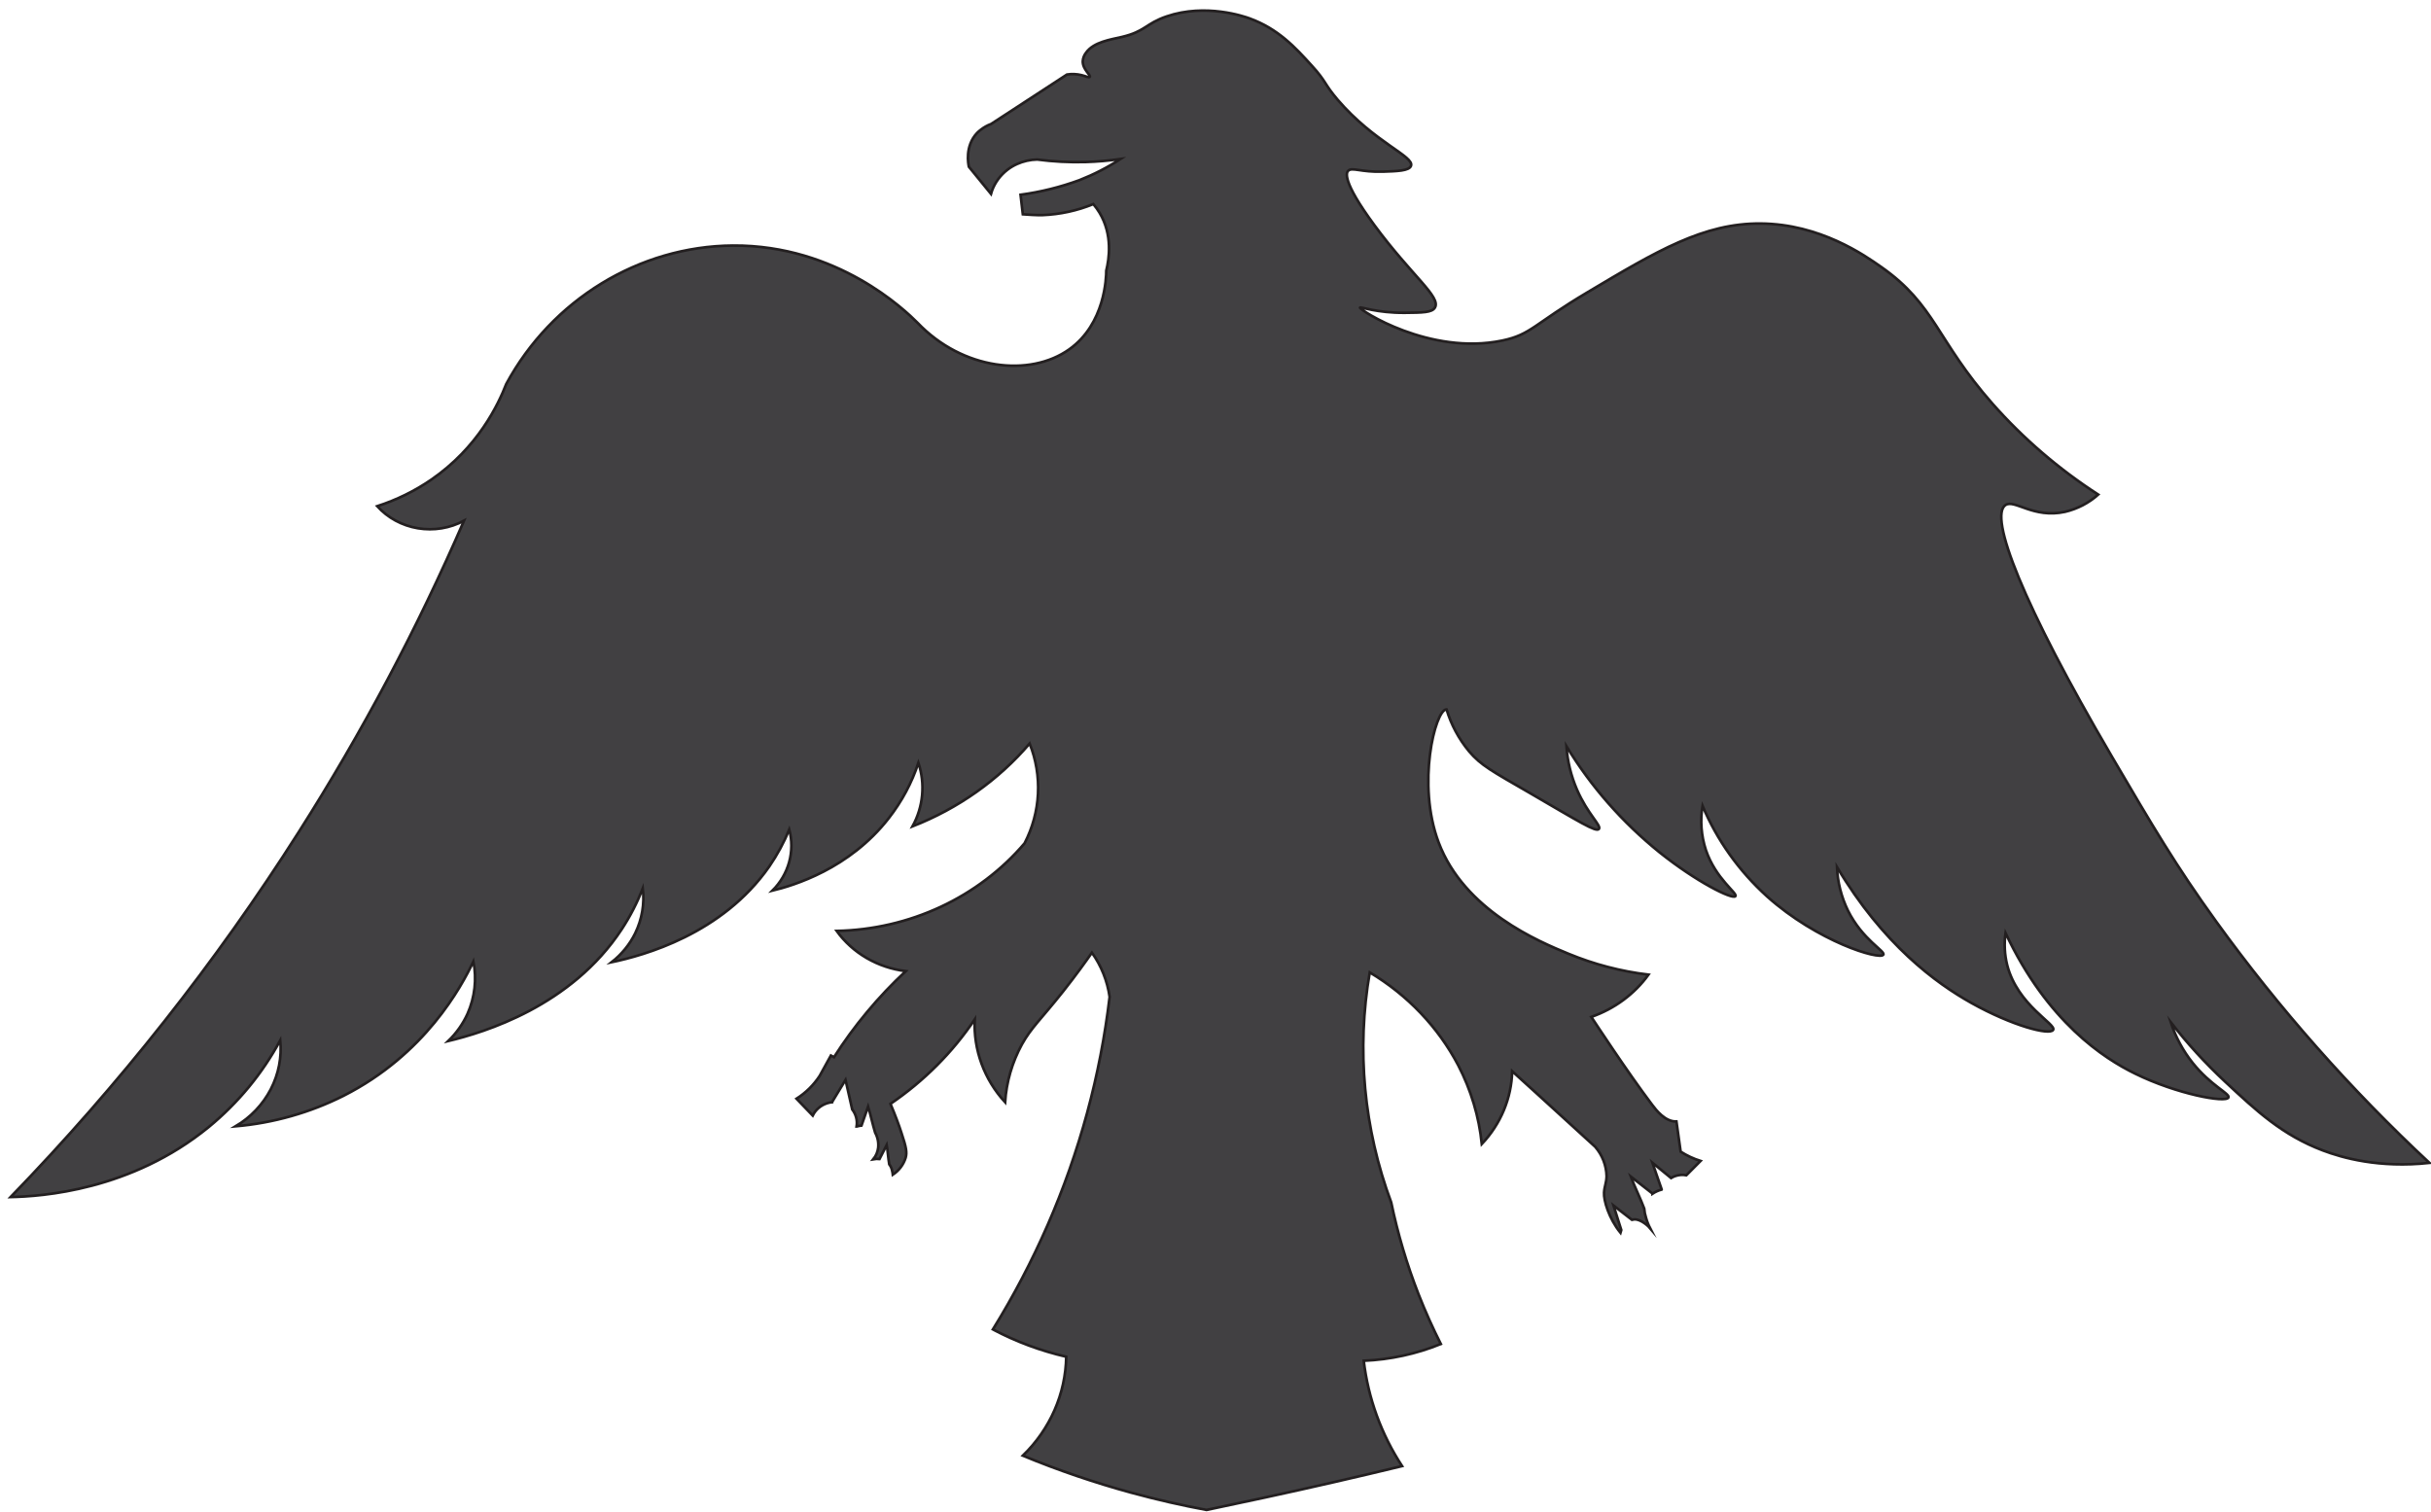
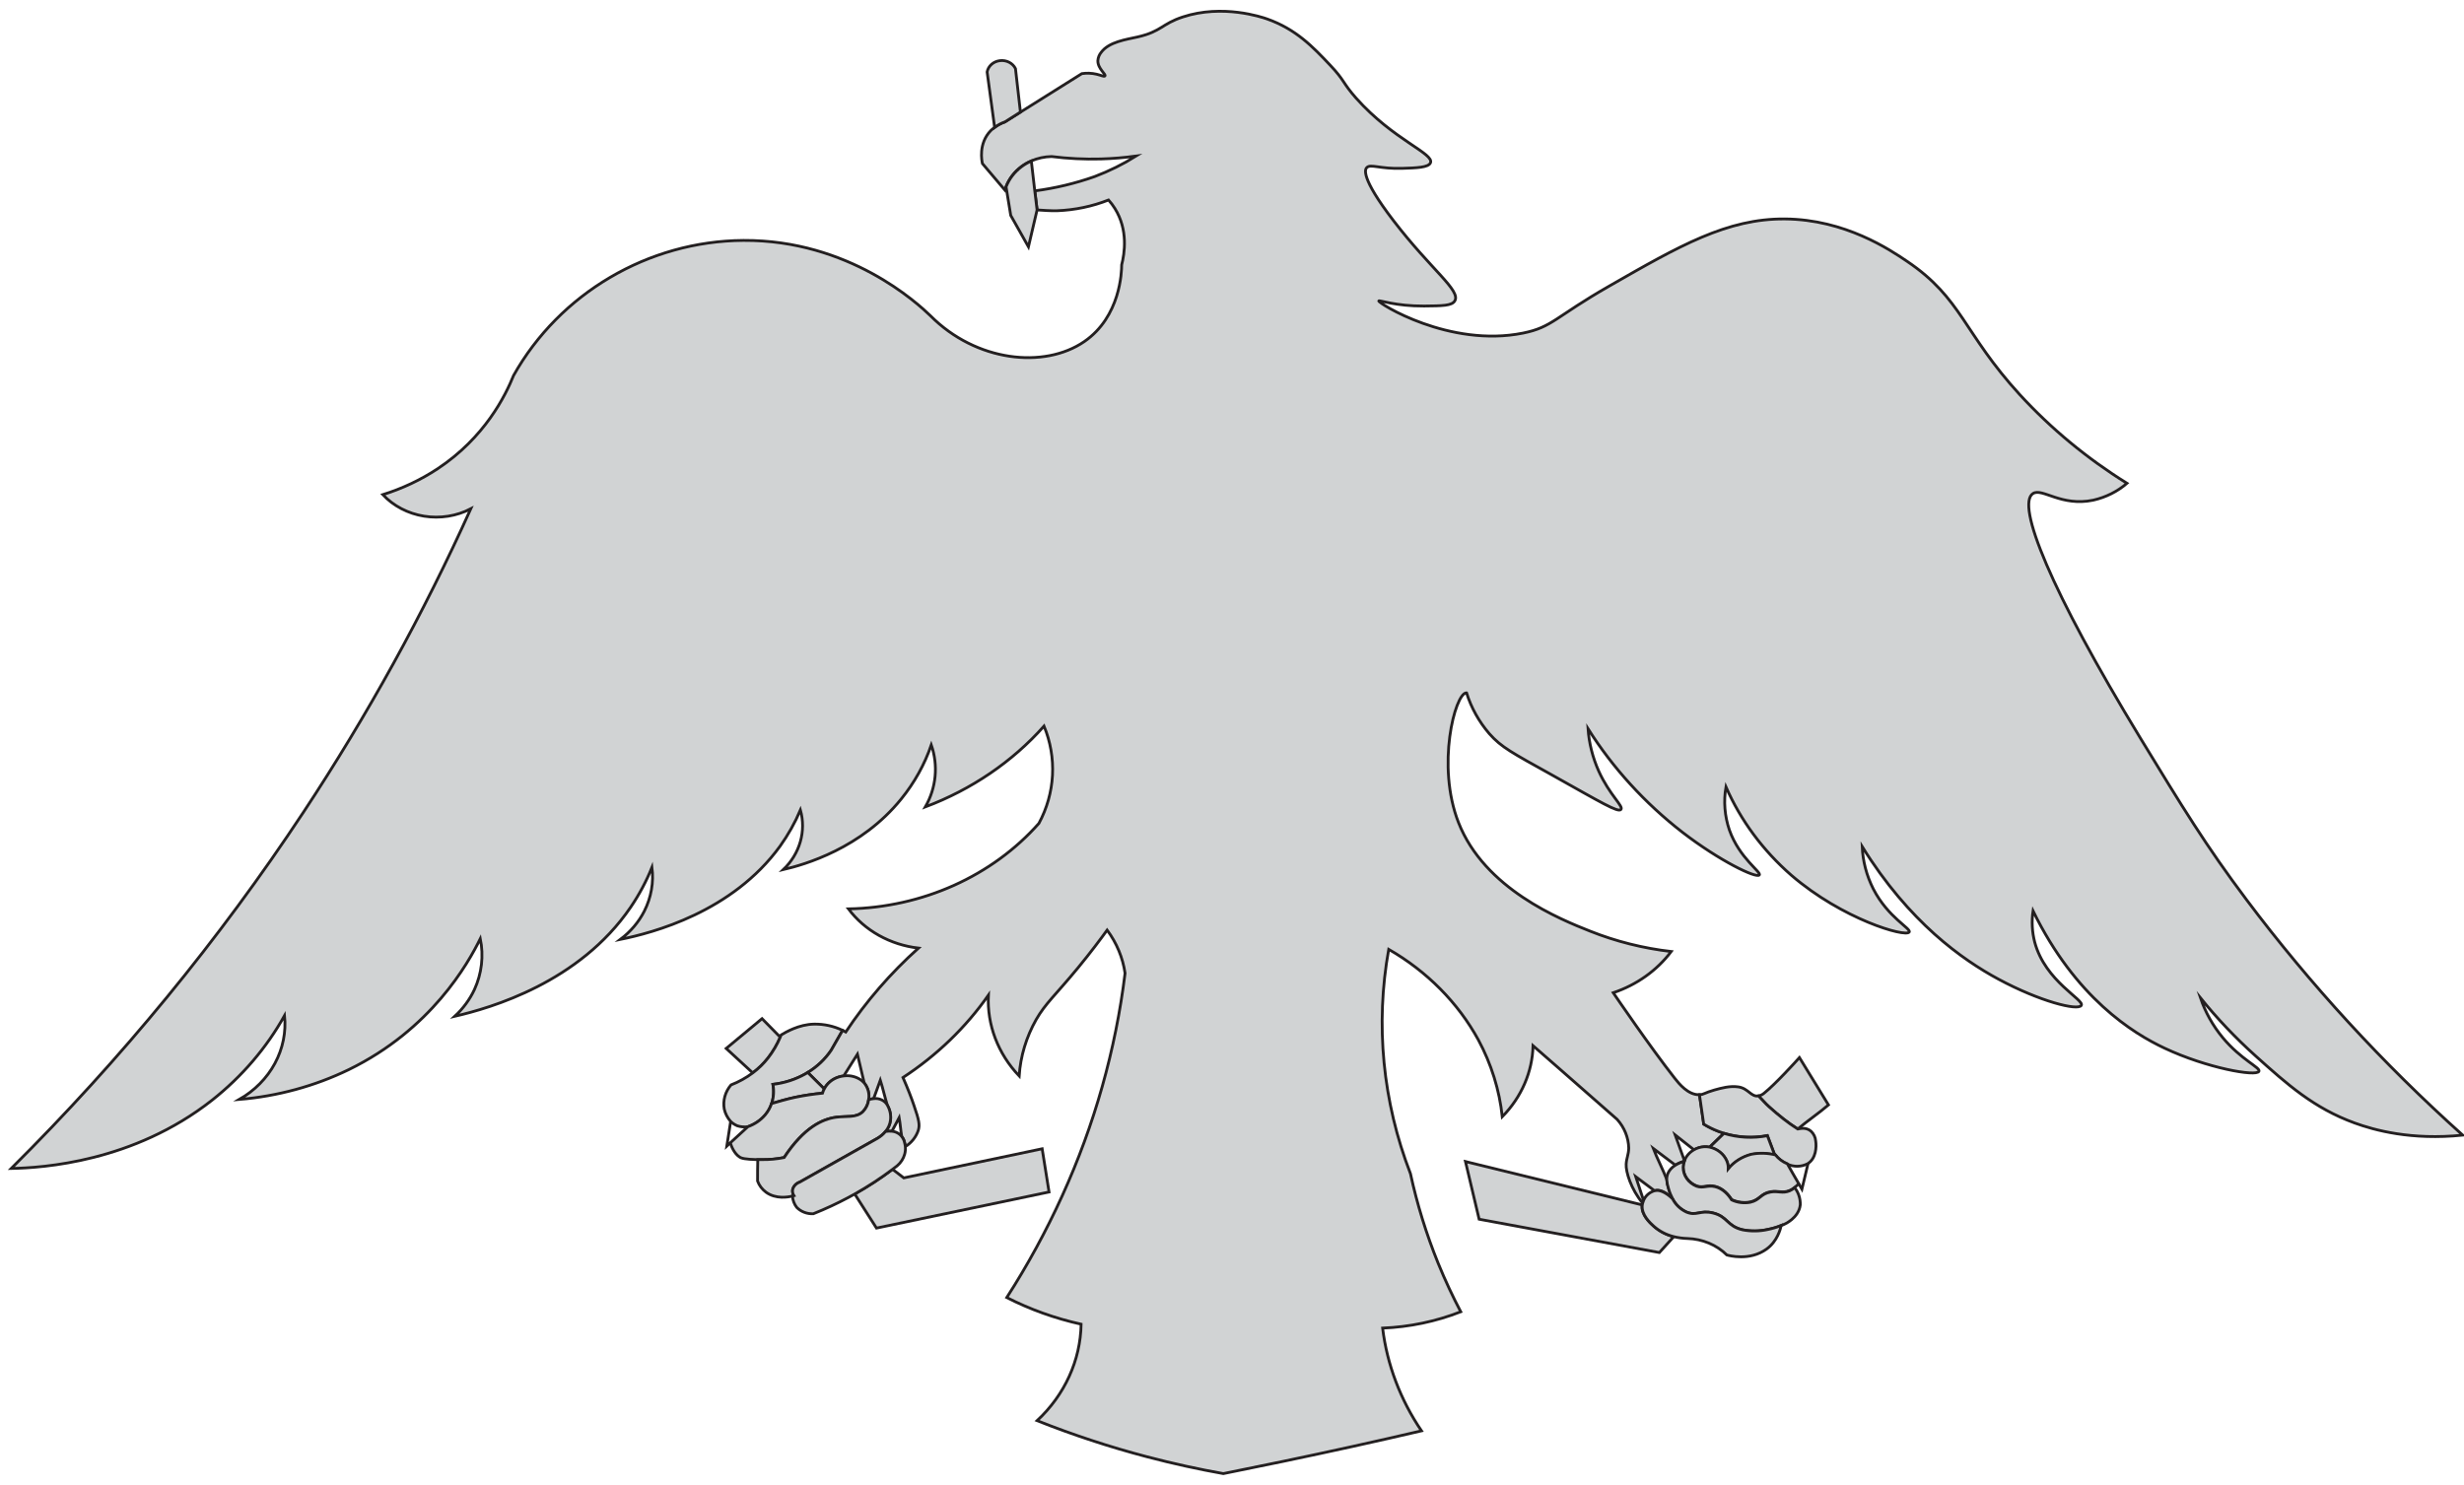
- <svg xmlns="http://www.w3.org/2000/svg" width="230" height="143" viewBox="0 0 230 143" fill="none">
-   <path d="M229.855 110.03C225.07 110.543 221.599 109.544 219.768 108.851C215.942 107.402 213.482 105.106 210.519 102.343C208.649 100.601 206.93 98.718 205.376 96.713C205.827 98.102 206.528 99.406 207.448 100.566C209.173 102.723 211 103.483 210.836 103.838C210.589 104.379 205.949 103.517 202.025 101.593C199.065 100.147 193.715 96.713 189.745 88.276C189.601 89.291 189.655 90.323 189.904 91.32C190.889 95.134 194.578 96.903 194.25 97.445C193.922 97.987 190.38 97.06 186.515 94.897C183.173 93.025 178.173 89.386 173.797 82.035C173.854 83.457 174.206 84.854 174.833 86.145C176.216 88.936 178.401 89.997 178.183 90.331C177.844 90.86 171.964 89.098 167.179 84.814C164.523 82.409 162.442 79.486 161.078 76.244C160.846 77.644 160.955 79.075 161.398 80.428C162.324 83.16 164.423 84.524 164.189 84.794C163.904 85.135 160.494 83.433 157.011 80.646C153.491 77.806 150.51 74.408 148.2 70.601C148.297 72.014 148.634 73.402 149.199 74.711C150.208 77.035 151.548 78.132 151.271 78.44C150.994 78.748 149.476 77.787 144.772 75.052C141.114 72.936 140.121 72.42 138.983 71.082C138.013 69.907 137.292 68.562 136.862 67.124C136.851 67.123 136.84 67.123 136.83 67.124C135.78 67.211 134.023 74.182 136.111 79.709C138.547 86.157 145.617 89.096 148.391 90.239C150.805 91.239 153.356 91.906 155.967 92.219C154.64 94.053 152.749 95.45 150.555 96.218C150.784 96.564 153.973 101.434 156.298 104.513C156.699 105.047 157.552 106.149 158.61 106.11L159.008 108.964C159.592 109.337 160.225 109.634 160.892 109.845L159.547 111.198C159.375 111.166 159.199 111.155 159.024 111.167C158.696 111.191 158.379 111.291 158.101 111.46L156.333 110.009C156.586 110.757 156.955 111.771 157.208 112.521C157.201 112.532 157.196 112.544 157.194 112.557C156.891 112.643 156.604 112.774 156.344 112.945V112.929C155.714 112.428 154.923 111.822 154.291 111.322C154.63 112.233 155.222 113.433 155.561 114.347C155.581 114.637 155.637 114.924 155.728 115.202C155.82 115.545 155.949 115.878 156.113 116.196C156.051 116.122 155.289 115.336 154.622 115.374C154.545 115.378 154.469 115.39 154.395 115.41L152.657 114.062L153.389 116.373C153.355 116.457 153.327 116.543 153.306 116.63C152.21 115.272 151.718 113.579 151.761 112.845C151.796 112.226 151.987 111.94 152 111.286C151.978 110.27 151.598 109.292 150.924 108.507L145.541 103.599L143.068 101.354C143.006 103.904 141.987 106.348 140.196 108.242C139.929 105.651 139.173 103.128 137.965 100.794C136.069 97.189 133.174 94.149 129.593 92.005C128.33 99.307 129.029 106.795 131.625 113.769C132.241 116.723 133.104 119.625 134.206 122.447C134.876 124.153 135.592 125.727 136.318 127.165C134.006 128.106 131.536 128.643 129.025 128.75C129.441 132.289 130.68 135.695 132.653 138.717C128.412 139.745 124.093 140.734 119.697 141.686C117.84 142.09 115.992 142.483 114.153 142.865C111.914 142.449 109.524 141.915 107.016 141.229C103.525 140.274 100.103 139.105 96.771 137.729C99.349 135.228 100.819 131.877 100.877 128.37C98.453 127.809 96.118 126.94 93.937 125.786C95.899 122.613 97.629 119.314 99.115 115.914C102.129 109.017 104.104 101.748 104.982 94.322C104.772 92.822 104.199 91.388 103.308 90.136C102.721 90.978 101.801 92.265 100.595 93.788C98.442 96.5 97.581 97.209 96.687 98.811C95.76 100.511 95.217 102.377 95.094 104.29C93.112 102.129 92.083 99.32 92.222 96.451C90.121 99.574 87.415 102.286 84.248 104.441C84.708 105.53 85.056 106.467 85.284 107.181C85.753 108.576 85.823 109.038 85.685 109.539C85.484 110.191 85.056 110.757 84.472 111.144C84.459 111.016 84.436 110.889 84.402 110.764C84.363 110.546 84.271 110.34 84.132 110.163C84.03 109.57 83.995 108.928 83.893 108.335C83.697 108.728 83.409 109.267 83.212 109.66C83.016 109.639 82.817 109.647 82.623 109.683C82.879 109.366 83.039 108.989 83.086 108.591C83.138 108.099 83.038 107.602 82.798 107.163C82.555 106.362 82.378 105.502 82.133 104.698C81.942 105.253 81.697 105.946 81.506 106.496C81.358 106.511 81.212 106.54 81.07 106.583H81.043C81.089 106.301 81.077 106.014 81.005 105.737C80.934 105.46 80.806 105.199 80.629 104.97C80.429 104.11 80.195 103.031 79.996 102.173C79.611 102.8 79.116 103.64 78.728 104.266V104.284C78.562 104.302 78.397 104.337 78.239 104.39C77.944 104.487 77.674 104.641 77.442 104.84C77.211 105.039 77.025 105.281 76.893 105.551L75.359 103.956C76.242 103.393 76.989 102.656 77.55 101.796L78.613 99.867C78.731 99.926 78.831 99.983 78.906 100.026C80.804 97.052 83.085 94.317 85.696 91.885C84.387 91.727 83.127 91.306 82 90.651C80.873 89.995 79.904 89.12 79.156 88.081C82.573 88.011 85.933 87.233 89.003 85.8C92.073 84.368 94.781 82.316 96.937 79.786C97.691 78.328 98.123 76.739 98.205 75.115C98.287 73.492 98.019 71.87 97.416 70.35C94.465 73.803 90.655 76.498 86.334 78.188C86.839 77.271 87.148 76.267 87.244 75.235C87.34 74.203 87.22 73.163 86.891 72.176C86.27 74.063 85.32 75.837 84.081 77.423C80.349 82.218 75.074 83.784 73.077 84.27C73.836 83.515 74.381 82.588 74.661 81.577C74.94 80.565 74.944 79.502 74.673 78.489C74.17 79.715 73.535 80.888 72.778 81.989C68.319 88.389 60.899 90.403 57.866 91.042C58.814 90.3 59.576 89.364 60.097 88.305C60.744 86.975 60.993 85.5 60.816 84.044C60.292 85.399 59.624 86.7 58.821 87.924C54.044 95.206 45.812 97.684 42.405 98.501C43.179 97.755 43.801 96.878 44.237 95.914C44.926 94.353 45.118 92.633 44.789 90.968C43.651 93.372 40.214 99.769 32.509 103.676C29.337 105.275 25.863 106.257 22.29 106.568C23.717 105.718 24.867 104.507 25.614 103.069C26.36 101.631 26.672 100.024 26.516 98.426C24.835 101.558 22.534 104.349 19.739 106.645C12.389 112.647 3.936 113.201 1 113.263C11.277 102.646 20.413 91.072 28.27 78.715C34.261 69.294 39.486 59.449 43.901 49.267C42.577 49.98 41.035 50.233 39.537 49.983C38.04 49.733 36.679 48.995 35.687 47.895C37.513 47.305 39.236 46.459 40.801 45.386C45.22 42.343 47.136 38.29 47.898 36.33C52.204 28.369 60.468 23.294 69.347 23.232C79.224 23.173 85.632 29.357 86.81 30.539C91.076 35 97.422 35.717 101.165 33.051C104.559 30.631 104.664 26.247 104.664 25.603C104.933 24.509 105.291 22.218 104.026 20.124C103.855 19.838 103.658 19.566 103.439 19.31C101.918 19.934 100.29 20.287 98.636 20.353C98.097 20.371 97.236 20.309 96.771 20.276C96.703 19.688 96.631 19.061 96.555 18.427C98.463 18.167 100.333 17.702 102.132 17.043C103.496 16.506 104.798 15.837 106.018 15.044C104.928 15.201 103.83 15.296 102.729 15.329C101.19 15.373 99.65 15.294 98.124 15.093C97.465 15.107 96.816 15.253 96.219 15.522C95.895 15.667 95.59 15.849 95.312 16.064C94.647 16.578 94.145 17.258 93.861 18.029C93.813 18.16 93.781 18.268 93.759 18.345L91.665 15.776C91.614 15.545 91.264 13.835 92.443 12.579C92.555 12.466 92.675 12.362 92.804 12.268C93.094 12.041 93.42 11.86 93.77 11.731L95.223 10.784L100.945 7.052C101.402 6.981 101.87 7 102.32 7.108C102.761 7.216 102.998 7.365 103.098 7.28C103.254 7.142 102.425 6.577 102.441 5.796C102.459 5.499 102.57 5.214 102.759 4.977C103.485 3.962 105.105 3.741 106.15 3.495C108.381 2.966 108.381 2.234 110.375 1.553C114.083 0.287 117.746 1.566 118.228 1.743C120.933 2.729 122.534 4.471 124.13 6.233C125.518 7.756 125.239 7.884 126.552 9.43C130.034 13.496 133.869 14.806 133.49 15.707C133.304 16.162 132.185 16.198 130.858 16.241C128.734 16.308 127.914 15.787 127.548 16.164C127.402 16.313 126.894 17.053 130.059 21.339C133.579 26.103 136.351 28.094 135.761 29.101C135.492 29.573 134.609 29.581 132.89 29.596C130.277 29.617 128.697 29.006 128.665 29.101C128.592 29.301 135.255 33.664 142.14 32.221C144.874 31.646 145.1 30.68 150.194 27.655C156.745 23.751 161.188 21.103 166.581 21.149C172.201 21.195 176.399 24.144 177.984 25.258C183.116 28.854 183.227 32.193 188.51 38.195C191.415 41.486 194.782 44.38 198.516 46.794C197.632 47.589 196.547 48.153 195.367 48.429C192.385 49.079 190.606 47.22 189.745 47.782C188.13 48.828 191.36 57.172 199.794 71.562C203.653 78.142 205.876 81.933 209.682 87.2C215.619 95.413 222.375 103.058 229.855 110.03Z" fill="#414042" stroke="#231F20" stroke-width="0.25" stroke-miterlimit="10" />
+ <svg xmlns="http://www.w3.org/2000/svg" width="219" height="132" viewBox="0 0 219 132" fill="none">
+   <path d="M148.765 109.936L147.484 111.348L131.465 108.385L130.251 103.26L145.947 107.112C145.839 107.978 146.659 108.722 146.972 108.995C147.471 109.446 148.089 109.77 148.765 109.936Z" fill="#D1D3D4" stroke="#231F20" stroke-width="0.25" stroke-miterlimit="10" />
+   <path d="M93.24 105.966L77.902 109.174C77.321 108.268 76.549 107.056 75.968 106.145C77.142 105.484 78.265 104.749 79.329 103.947L80.329 104.712L92.627 102.123L93.24 105.966Z" fill="#D1D3D4" stroke="#231F20" stroke-width="0.25" stroke-miterlimit="10" />
+   <path d="M69.35 92.205C69.074 92.856 68.712 93.474 68.271 94.043C67.883 94.542 67.424 94.991 66.905 95.378C66.247 94.775 65.199 93.81 64.543 93.205L67.73 90.555C68.161 90.998 68.919 91.763 69.35 92.205Z" fill="#D1D3D4" stroke="#231F20" stroke-width="0.25" stroke-miterlimit="10" />
+   <path d="M74.892 91.596L73.88 93.363C73.346 94.152 72.635 94.826 71.794 95.342L71.602 95.455C70.72 95.959 69.729 96.28 68.699 96.397C68.806 96.966 68.767 97.55 68.586 98.103C68.463 98.469 68.269 98.812 68.015 99.115C67.614 99.585 67.083 99.947 66.477 100.162C66.16 100.206 65.835 100.179 65.532 100.082C65.309 99.988 65.108 99.856 64.94 99.692C64.657 99.373 64.461 98.996 64.371 98.593C64.304 98.217 64.323 97.832 64.426 97.463C64.529 97.094 64.715 96.749 64.971 96.449C65.667 96.177 66.318 95.816 66.905 95.378C67.424 94.991 67.883 94.543 68.271 94.043C68.712 93.474 69.074 92.856 69.35 92.205C69.378 92.135 69.403 92.069 69.426 92.005C69.819 91.77 70.997 91.064 72.363 91.043C73.243 91.029 74.112 91.22 74.892 91.596Z" fill="#D1D3D4" stroke="#231F20" stroke-width="0.25" stroke-miterlimit="10" />
+   <path d="M218.883 100.911C214.327 101.381 211.022 100.466 209.28 99.831C205.636 98.503 203.294 96.399 200.473 93.867C198.694 92.27 197.056 90.545 195.577 88.708C196.006 89.981 196.674 91.176 197.55 92.238C199.192 94.215 200.932 94.912 200.776 95.237C200.54 95.733 196.123 94.942 192.387 93.18C189.569 91.855 184.475 88.708 180.696 80.977C180.558 81.907 180.61 82.853 180.847 83.766C181.785 87.261 185.297 88.882 184.985 89.379C184.672 89.875 181.3 89.026 177.621 87.044C174.439 85.328 169.678 81.993 165.512 75.258C165.566 76.561 165.902 77.841 166.498 79.023C167.815 81.582 169.896 82.554 169.688 82.86C169.365 83.344 163.767 81.73 159.211 77.804C156.683 75.6 154.702 72.922 153.403 69.951C153.182 71.233 153.286 72.545 153.708 73.785C154.589 76.289 156.588 77.538 156.365 77.785C156.093 78.099 152.847 76.538 149.531 73.985C146.18 71.382 143.342 68.268 141.143 64.78C141.235 66.075 141.556 67.346 142.093 68.546C143.054 70.676 144.33 71.681 144.066 71.963C143.802 72.245 142.357 71.365 137.878 68.859C134.396 66.919 133.451 66.446 132.367 65.22C131.443 64.144 130.758 62.912 130.348 61.594C130.338 61.592 130.328 61.592 130.317 61.594C129.318 61.674 127.645 68.061 129.633 73.126C131.952 79.035 138.683 81.728 141.325 82.775C143.623 83.692 146.051 84.302 148.537 84.589C147.273 86.271 145.473 87.551 143.385 88.254C143.602 88.572 146.639 93.034 148.852 95.856C149.234 96.345 150.046 97.355 151.053 97.319L151.433 99.934C151.988 100.276 152.591 100.548 153.226 100.741L151.945 101.982C151.781 101.952 151.614 101.942 151.448 101.953C151.135 101.975 150.833 102.067 150.569 102.222L148.886 100.892C149.127 101.577 149.478 102.506 149.718 103.194C149.712 103.204 149.707 103.215 149.706 103.227C149.417 103.305 149.144 103.425 148.896 103.582V103.568C148.296 103.109 147.543 102.554 146.941 102.095C147.264 102.93 147.828 104.029 148.15 104.867C148.169 105.133 148.223 105.396 148.309 105.651C148.397 105.965 148.52 106.27 148.676 106.561C148.617 106.493 147.892 105.773 147.256 105.808C147.183 105.812 147.111 105.823 147.041 105.841L145.386 104.606L146.083 106.724C146.05 106.8 146.023 106.879 146.003 106.959C144.96 105.714 144.492 104.163 144.533 103.49C144.566 102.923 144.748 102.662 144.761 102.062C144.739 101.131 144.378 100.235 143.736 99.515L138.611 95.018L136.257 92.961C136.198 95.298 135.228 97.537 133.523 99.273C133.268 96.899 132.549 94.587 131.399 92.448C129.594 89.144 126.837 86.358 123.428 84.394C122.225 91.085 122.891 97.947 125.362 104.337C125.949 107.044 126.77 109.704 127.819 112.29C128.457 113.853 129.139 115.295 129.831 116.613C127.629 117.475 125.277 117.967 122.887 118.065C123.283 121.308 124.463 124.429 126.341 127.199C122.303 128.141 118.191 129.047 114.006 129.92C112.238 130.29 110.479 130.65 108.728 131C106.596 130.619 104.321 130.129 101.933 129.501C98.61 128.626 95.352 127.554 92.179 126.293C94.633 124.002 96.033 120.931 96.089 117.717C93.781 117.204 91.558 116.407 89.481 115.349C91.349 112.442 92.996 109.419 94.41 106.303C97.28 99.983 99.161 93.321 99.996 86.517C99.797 85.142 99.251 83.828 98.403 82.681C97.844 83.453 96.968 84.632 95.82 86.027C93.77 88.513 92.95 89.162 92.099 90.631C91.216 92.188 90.699 93.898 90.583 95.651C88.695 93.671 87.716 91.097 87.849 88.468C85.848 91.33 83.272 93.815 80.257 95.79C80.695 96.787 81.026 97.647 81.243 98.301C81.689 99.579 81.756 100.002 81.625 100.461C81.434 101.058 81.026 101.577 80.47 101.932C80.458 101.815 80.435 101.698 80.403 101.584C80.366 101.384 80.279 101.195 80.147 101.033C80.049 100.49 80.016 99.901 79.919 99.358C79.732 99.718 79.457 100.212 79.27 100.572C79.083 100.553 78.894 100.56 78.709 100.593C78.953 100.303 79.106 99.957 79.15 99.593C79.2 99.141 79.105 98.686 78.876 98.284C78.645 97.55 78.476 96.762 78.243 96.025C78.061 96.533 77.828 97.169 77.646 97.672C77.505 97.686 77.366 97.713 77.231 97.752H77.205C77.249 97.494 77.237 97.231 77.17 96.977C77.102 96.723 76.98 96.484 76.811 96.274C76.621 95.486 76.398 94.498 76.209 93.712C75.842 94.286 75.371 95.055 75.002 95.63V95.646C74.843 95.662 74.686 95.695 74.535 95.743C74.255 95.832 73.998 95.972 73.778 96.155C73.557 96.338 73.379 96.559 73.254 96.806L71.794 95.345C72.635 94.829 73.346 94.154 73.879 93.365L74.892 91.598C75.004 91.652 75.099 91.704 75.171 91.744C76.978 89.019 79.15 86.513 81.635 84.284C80.389 84.139 79.189 83.754 78.116 83.153C77.043 82.552 76.121 81.749 75.409 80.798C78.662 80.734 81.861 80.02 84.784 78.708C87.707 77.395 90.284 75.514 92.338 73.196C93.055 71.861 93.466 70.404 93.545 68.916C93.623 67.429 93.368 65.942 92.794 64.549C89.983 67.714 86.356 70.183 82.243 71.732C82.723 70.892 83.018 69.972 83.109 69.026C83.2 68.081 83.086 67.128 82.773 66.223C82.181 67.952 81.277 69.578 80.098 71.031C76.544 75.425 71.522 76.861 69.621 77.305C70.344 76.614 70.863 75.765 71.129 74.838C71.395 73.911 71.399 72.936 71.141 72.008C70.662 73.132 70.058 74.207 69.337 75.216C65.091 81.08 58.027 82.925 55.139 83.511C56.042 82.831 56.768 81.974 57.264 81.003C57.88 79.784 58.116 78.433 57.948 77.098C57.449 78.34 56.813 79.532 56.049 80.654C51.501 87.326 43.663 89.598 40.42 90.346C41.157 89.663 41.749 88.859 42.164 87.976C42.82 86.545 43.002 84.969 42.69 83.443C41.606 85.646 38.334 91.509 30.998 95.088C27.978 96.553 24.671 97.454 21.27 97.738C22.628 96.96 23.723 95.85 24.434 94.532C25.144 93.215 25.441 91.742 25.292 90.278C23.693 93.148 21.502 95.706 18.841 97.809C11.843 103.309 3.795 103.817 1 103.874C10.784 94.144 19.482 83.538 26.963 72.215C32.666 63.582 37.641 54.561 41.844 45.23C40.584 45.883 39.115 46.115 37.69 45.886C36.264 45.657 34.969 44.981 34.024 43.973C35.762 43.432 37.403 42.657 38.892 41.674C43.1 38.885 44.924 35.171 45.649 33.375C49.749 26.08 57.617 21.429 66.07 21.373C75.473 21.319 81.574 26.986 82.696 28.068C86.757 32.156 92.799 32.813 96.363 30.37C99.594 28.153 99.694 24.136 99.694 23.545C99.95 22.542 100.291 20.443 99.087 18.525C98.923 18.262 98.736 18.013 98.528 17.779C97.079 18.35 95.53 18.674 93.954 18.734C93.442 18.751 92.622 18.694 92.179 18.664C92.115 18.125 92.046 17.551 91.974 16.969C93.79 16.731 95.571 16.305 97.283 15.701C98.582 15.21 99.822 14.596 100.983 13.87C99.945 14.013 98.9 14.1 97.852 14.131C96.386 14.171 94.92 14.098 93.468 13.915C92.84 13.927 92.222 14.061 91.654 14.307C91.345 14.441 91.055 14.607 90.79 14.804C90.157 15.275 89.679 15.899 89.409 16.605C89.363 16.724 89.332 16.823 89.312 16.894L87.318 14.54C87.27 14.329 86.937 12.761 88.059 11.61C88.165 11.507 88.28 11.412 88.402 11.326C88.678 11.117 88.989 10.951 89.322 10.834L90.706 9.965L96.153 6.546C96.589 6.481 97.034 6.499 97.462 6.598C97.882 6.696 98.108 6.833 98.203 6.755C98.351 6.628 97.562 6.11 97.577 5.395C97.595 5.123 97.7 4.861 97.88 4.644C98.572 3.715 100.114 3.512 101.108 3.286C103.232 2.801 103.232 2.131 105.131 1.507C108.662 0.347 112.149 1.519 112.607 1.681C115.182 2.585 116.707 4.18 118.226 5.795C119.548 7.191 119.282 7.308 120.532 8.725C123.848 12.451 127.499 13.651 127.138 14.477C126.961 14.893 125.895 14.927 124.632 14.966C122.61 15.028 121.829 14.55 121.48 14.896C121.342 15.032 120.858 15.71 123.871 19.638C127.222 24.004 129.861 25.828 129.3 26.75C129.044 27.183 128.204 27.19 126.566 27.205C124.078 27.223 122.574 26.663 122.544 26.75C122.474 26.934 128.818 30.933 135.373 29.61C137.976 29.083 138.191 28.198 143.041 25.425C149.278 21.848 153.508 19.422 158.643 19.464C163.993 19.506 167.99 22.208 169.499 23.23C174.385 26.524 174.49 29.584 179.52 35.084C182.286 38.1 185.491 40.751 189.046 42.963C188.204 43.693 187.171 44.209 186.048 44.463C183.209 45.058 181.515 43.354 180.696 43.87C179.158 44.827 182.233 52.474 190.263 65.66C193.937 71.69 196.053 75.164 199.676 79.991C205.33 87.516 211.762 94.522 218.883 100.911Z" fill="#D1D3D4" stroke="#231F20" stroke-width="0.25" stroke-miterlimit="10" />
+   <path d="M162.514 98.225C161.692 98.931 160.605 99.673 159.783 100.369C159.346 100.094 158.925 99.797 158.522 99.48C158.087 99.139 157.641 98.774 157.218 98.383C156.926 98.12 156.542 97.677 156.288 97.425C156.473 97.389 156.644 97.308 156.782 97.19C157.787 96.387 159.624 94.366 159.934 94.017L162.514 98.225Z" fill="#D1D3D4" stroke="#231F20" stroke-width="0.25" stroke-miterlimit="10" />
+   <path d="M90.695 9.963L89.322 10.834C88.989 10.951 88.678 11.117 88.402 11.326C88.2 9.815 87.938 7.908 87.736 6.397C87.783 6.14 87.919 5.903 88.124 5.721C88.329 5.54 88.593 5.424 88.875 5.391C89.157 5.357 89.443 5.408 89.692 5.535C89.94 5.663 90.138 5.86 90.255 6.099C90.401 7.325 90.549 8.737 90.695 9.963Z" fill="#D1D3D4" stroke="#231F20" stroke-width="0.25" stroke-miterlimit="10" />
+   <path d="M92.176 18.661C91.922 19.76 91.665 20.852 91.408 21.94L89.834 19.149C89.719 18.464 89.535 17.296 89.419 16.612C89.689 15.906 90.168 15.282 90.8 14.811C91.065 14.614 91.355 14.447 91.664 14.315L91.971 16.974C92.043 17.548 92.112 18.122 92.176 18.661Z" fill="#D1D3D4" stroke="#231F20" stroke-width="0.25" stroke-miterlimit="10" />
+   <path d="M69.432 91.989C69.432 91.989 69.432 92 69.432 92.005" stroke="#231F20" stroke-width="0.25" stroke-miterlimit="10" />
+   <path d="M64.94 99.692C64.827 100.423 64.714 101.155 64.599 101.887L64.919 101.593" stroke="#231F20" stroke-width="0.25" stroke-miterlimit="10" />
+   <path d="M73.267 96.806C73.202 96.926 73.15 97.051 73.111 97.18C72.297 97.258 71.49 97.38 70.692 97.545C70.021 97.686 69.155 97.934 68.586 98.103C68.767 97.55 68.805 96.966 68.699 96.397C69.729 96.28 70.72 95.959 71.602 95.455L71.794 95.342L73.267 96.806Z" fill="#D1D3D4" stroke="#231F20" stroke-width="0.25" stroke-miterlimit="10" />
+   <path d="M77.203 97.752C77.159 98.151 76.979 98.527 76.69 98.828C76.103 99.402 75.25 99.195 74.3 99.325C73.096 99.487 71.451 100.228 69.688 102.906C69.043 103.037 68.383 103.098 67.722 103.09H67.343C66.198 103.062 65.893 102.968 65.732 102.855C65.26 102.553 64.991 101.885 64.912 101.593L66.47 100.162C67.075 99.947 67.606 99.585 68.007 99.115C68.262 98.812 68.455 98.469 68.578 98.103C69.139 97.934 70.013 97.686 70.684 97.545C71.482 97.38 72.29 97.258 73.103 97.18C73.142 97.051 73.194 96.926 73.26 96.806C73.385 96.559 73.562 96.338 73.783 96.155C74.003 95.972 74.26 95.832 74.541 95.743C74.692 95.695 74.848 95.662 75.007 95.646C75.294 95.608 75.586 95.627 75.864 95.703C76.142 95.778 76.4 95.907 76.618 96.081C76.689 96.141 76.754 96.206 76.813 96.274C76.982 96.485 77.103 96.724 77.169 96.978C77.236 97.231 77.248 97.495 77.203 97.752Z" fill="#D1D3D4" stroke="#231F20" stroke-width="0.25" stroke-miterlimit="10" />
+   <path d="M79.147 99.581C79.103 99.945 78.951 100.291 78.707 100.581C78.51 100.821 78.269 101.027 77.995 101.189L71.076 105.086C70.921 105.141 70.782 105.231 70.673 105.347C70.563 105.463 70.486 105.602 70.449 105.752C70.42 105.938 70.461 106.127 70.564 106.289L70.436 106.326C70.059 106.42 68.963 106.623 68.086 105.987C67.737 105.729 67.476 105.384 67.333 104.994C67.333 104.385 67.333 103.697 67.351 103.085H67.73C68.391 103.094 69.05 103.032 69.695 102.902C71.458 100.224 73.103 99.482 74.307 99.32C75.258 99.19 76.101 99.397 76.698 98.823C76.987 98.523 77.166 98.147 77.21 97.748H77.236C77.371 97.708 77.51 97.682 77.651 97.668C77.899 97.633 78.153 97.673 78.374 97.781C78.596 97.889 78.773 98.06 78.881 98.268C79.108 98.672 79.201 99.129 79.147 99.581Z" fill="#D1D3D4" stroke="#231F20" stroke-width="0.25" stroke-miterlimit="10" />
+   <path d="M80.408 102.605C80.3 103 80.07 103.358 79.744 103.634L79.335 103.947C78.268 104.749 77.143 105.484 75.968 106.145C75.781 106.251 75.591 106.354 75.396 106.458C74.391 106.994 73.352 107.476 72.286 107.901C72.008 107.913 71.731 107.867 71.474 107.768C71.218 107.669 70.989 107.518 70.805 107.326C70.584 107.033 70.456 106.688 70.436 106.331L70.564 106.293C70.461 106.131 70.42 105.942 70.449 105.757C70.486 105.607 70.563 105.468 70.673 105.352C70.782 105.236 70.921 105.146 71.076 105.091L77.994 101.193C78.269 101.031 78.51 100.826 78.707 100.586C78.892 100.553 79.081 100.546 79.268 100.565C79.442 100.58 79.611 100.63 79.762 100.712C79.914 100.793 80.044 100.903 80.144 101.035C80.276 101.198 80.364 101.387 80.4 101.586C80.433 101.7 80.455 101.817 80.467 101.935C80.488 102.16 80.468 102.386 80.408 102.605Z" fill="#D1D3D4" stroke="#231F20" stroke-width="0.25" stroke-miterlimit="10" />
+   <path d="M160.7 103.427L160.654 103.457C160.381 103.597 160.074 103.673 159.761 103.678C159.448 103.683 159.139 103.617 158.86 103.486C158.439 103.31 158.073 103.038 157.8 102.695C157.759 102.648 157.723 102.598 157.687 102.549L157.08 100.946C156.111 101.132 155.112 101.138 154.141 100.964C153.17 100.79 152.247 100.44 151.425 99.934L151.046 97.32C151.44 97.305 151.507 97.143 152.373 96.9C153.008 96.724 153.746 96.517 154.5 96.623C155.389 96.745 155.629 97.536 156.293 97.425C156.549 97.682 156.931 98.131 157.223 98.383C157.646 98.764 158.092 99.139 158.527 99.48C158.93 99.797 159.351 100.094 159.788 100.37C159.901 100.355 160.49 100.153 160.964 100.563C161.21 100.798 161.357 101.107 161.379 101.433C161.458 101.956 161.412 102.965 160.7 103.427Z" fill="#D1D3D4" stroke="#231F20" stroke-width="0.25" stroke-miterlimit="10" />
+   <path d="M160.7 103.427C160.523 104.159 160.331 104.987 160.154 105.719C160.062 105.566 159.967 105.404 159.872 105.236" stroke="#231F20" stroke-width="0.25" stroke-miterlimit="10" />
+   <path d="M157.805 102.695C157.106 102.521 156.372 102.501 155.663 102.636C154.844 102.848 154.123 103.302 153.613 103.928C153.62 103.687 153.575 103.447 153.48 103.222C153.35 102.919 153.142 102.65 152.874 102.436C152.607 102.223 152.287 102.072 151.942 101.996L153.224 100.755C154.468 101.138 155.801 101.209 157.085 100.96L157.692 102.563C157.733 102.598 157.764 102.641 157.805 102.695Z" fill="#D1D3D4" stroke="#231F20" stroke-width="0.25" stroke-miterlimit="10" />
+   <path d="M159.872 105.229C159.763 105.345 159.645 105.454 159.519 105.554C159.382 105.668 159.227 105.764 159.06 105.837C158.412 106.1 158.066 105.82 157.372 105.942C156.483 106.098 156.442 106.649 155.578 106.849C155.012 106.958 154.422 106.884 153.908 106.639C153.618 106.187 153.139 105.634 152.429 105.462C151.72 105.291 151.404 105.637 150.797 105.427C150.438 105.285 150.133 105.048 149.92 104.747C149.708 104.446 149.596 104.094 149.601 103.735C149.604 103.557 149.638 103.381 149.701 103.212C149.702 103.201 149.706 103.189 149.713 103.18C149.868 102.777 150.167 102.436 150.561 102.21C150.826 102.055 151.128 101.963 151.44 101.942C151.607 101.931 151.774 101.94 151.937 101.97C152.282 102.046 152.602 102.197 152.869 102.41C153.137 102.624 153.344 102.893 153.475 103.196C153.57 103.421 153.615 103.661 153.608 103.902C154.118 103.276 154.838 102.822 155.658 102.61C156.367 102.475 157.101 102.495 157.8 102.669C158.073 103.012 158.438 103.284 158.86 103.46C159.181 104.013 159.527 104.657 159.872 105.229Z" fill="#D1D3D4" stroke="#231F20" stroke-width="0.25" stroke-miterlimit="10" />
+   <path d="M160.008 107.112C159.87 108.289 158.607 108.83 158.548 108.854L158.32 108.948C157.935 109.1 157.534 109.215 157.123 109.292C156.389 109.457 155.624 109.468 154.884 109.324C153.482 109 153.567 108.148 152.247 107.825C151.099 107.548 150.774 108.129 149.875 107.738C149.343 107.484 148.918 107.075 148.665 106.576C148.51 106.284 148.387 105.979 148.299 105.665C148.212 105.41 148.159 105.147 148.14 104.881C148.133 104.678 148.171 104.476 148.253 104.288C148.388 104.006 148.609 103.766 148.888 103.596C149.136 103.439 149.409 103.32 149.698 103.241C149.635 103.409 149.601 103.585 149.598 103.763C149.594 104.122 149.705 104.474 149.918 104.775C150.131 105.076 150.436 105.313 150.795 105.455C151.402 105.665 151.743 105.335 152.427 105.491C153.111 105.646 153.616 106.197 153.905 106.667C154.419 106.912 155.009 106.986 155.576 106.877C156.431 106.686 156.472 106.126 157.369 105.971C158.064 105.848 158.409 106.128 159.058 105.865C159.225 105.792 159.379 105.697 159.516 105.582C159.856 106.03 160.028 106.567 160.008 107.112Z" fill="#D1D3D4" stroke="#231F20" stroke-width="0.25" stroke-miterlimit="10" />
+   <path d="M158.32 108.936C158.245 109.247 157.976 110.348 157.01 111.04C155.499 112.13 153.646 111.612 153.48 111.563C153.03 111.118 152.489 110.76 151.888 110.509C151.287 110.258 150.637 110.118 149.977 110.099C149.568 110.088 149.161 110.034 148.765 109.936C148.097 109.771 147.486 109.452 146.99 109.009C146.677 108.727 145.857 107.983 145.965 107.126C145.97 107.076 145.98 107.027 145.993 106.978C146.013 106.898 146.04 106.819 146.072 106.743C146.148 106.538 146.274 106.353 146.44 106.2C146.606 106.048 146.808 105.932 147.031 105.862C147.101 105.844 147.173 105.833 147.246 105.83C147.881 105.794 148.606 106.514 148.665 106.583C148.918 107.082 149.343 107.491 149.875 107.745C150.774 108.136 151.099 107.555 152.247 107.832C153.567 108.152 153.482 109.009 154.884 109.331C155.624 109.475 156.389 109.464 157.123 109.299C157.535 109.216 157.936 109.095 158.32 108.936Z" fill="#D1D3D4" stroke="#231F20" stroke-width="0.25" stroke-miterlimit="10" />
</svg>
